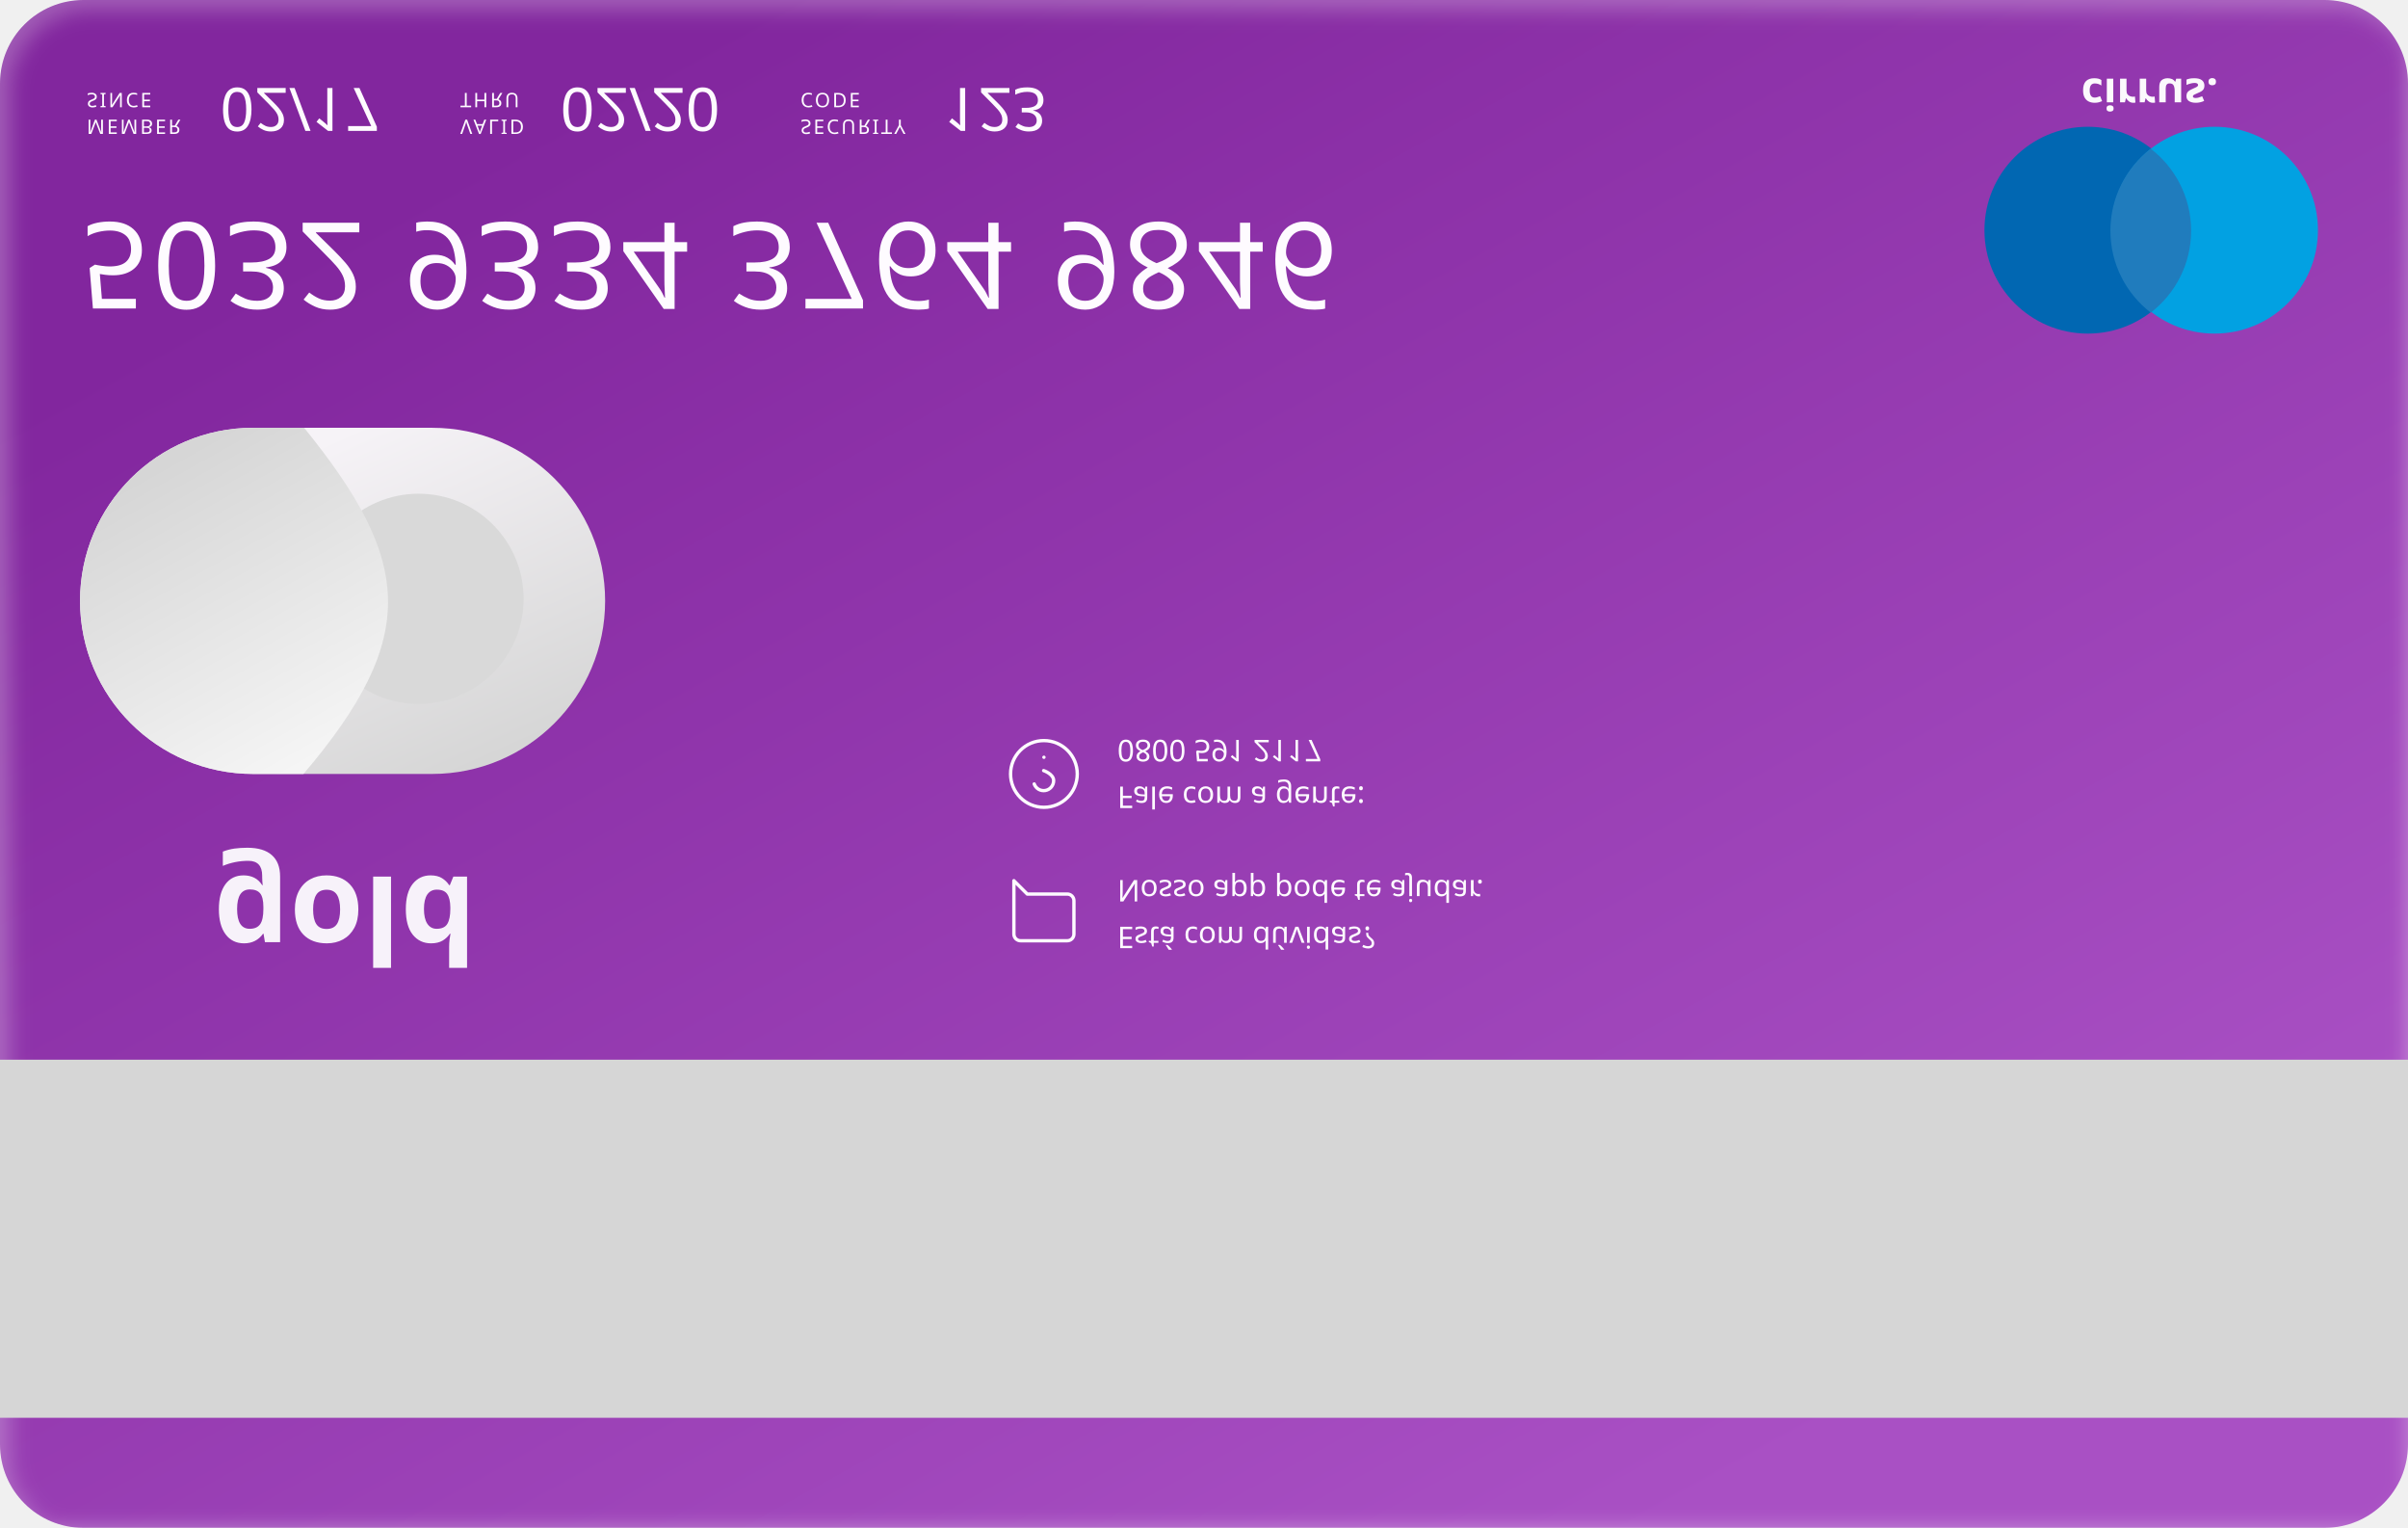
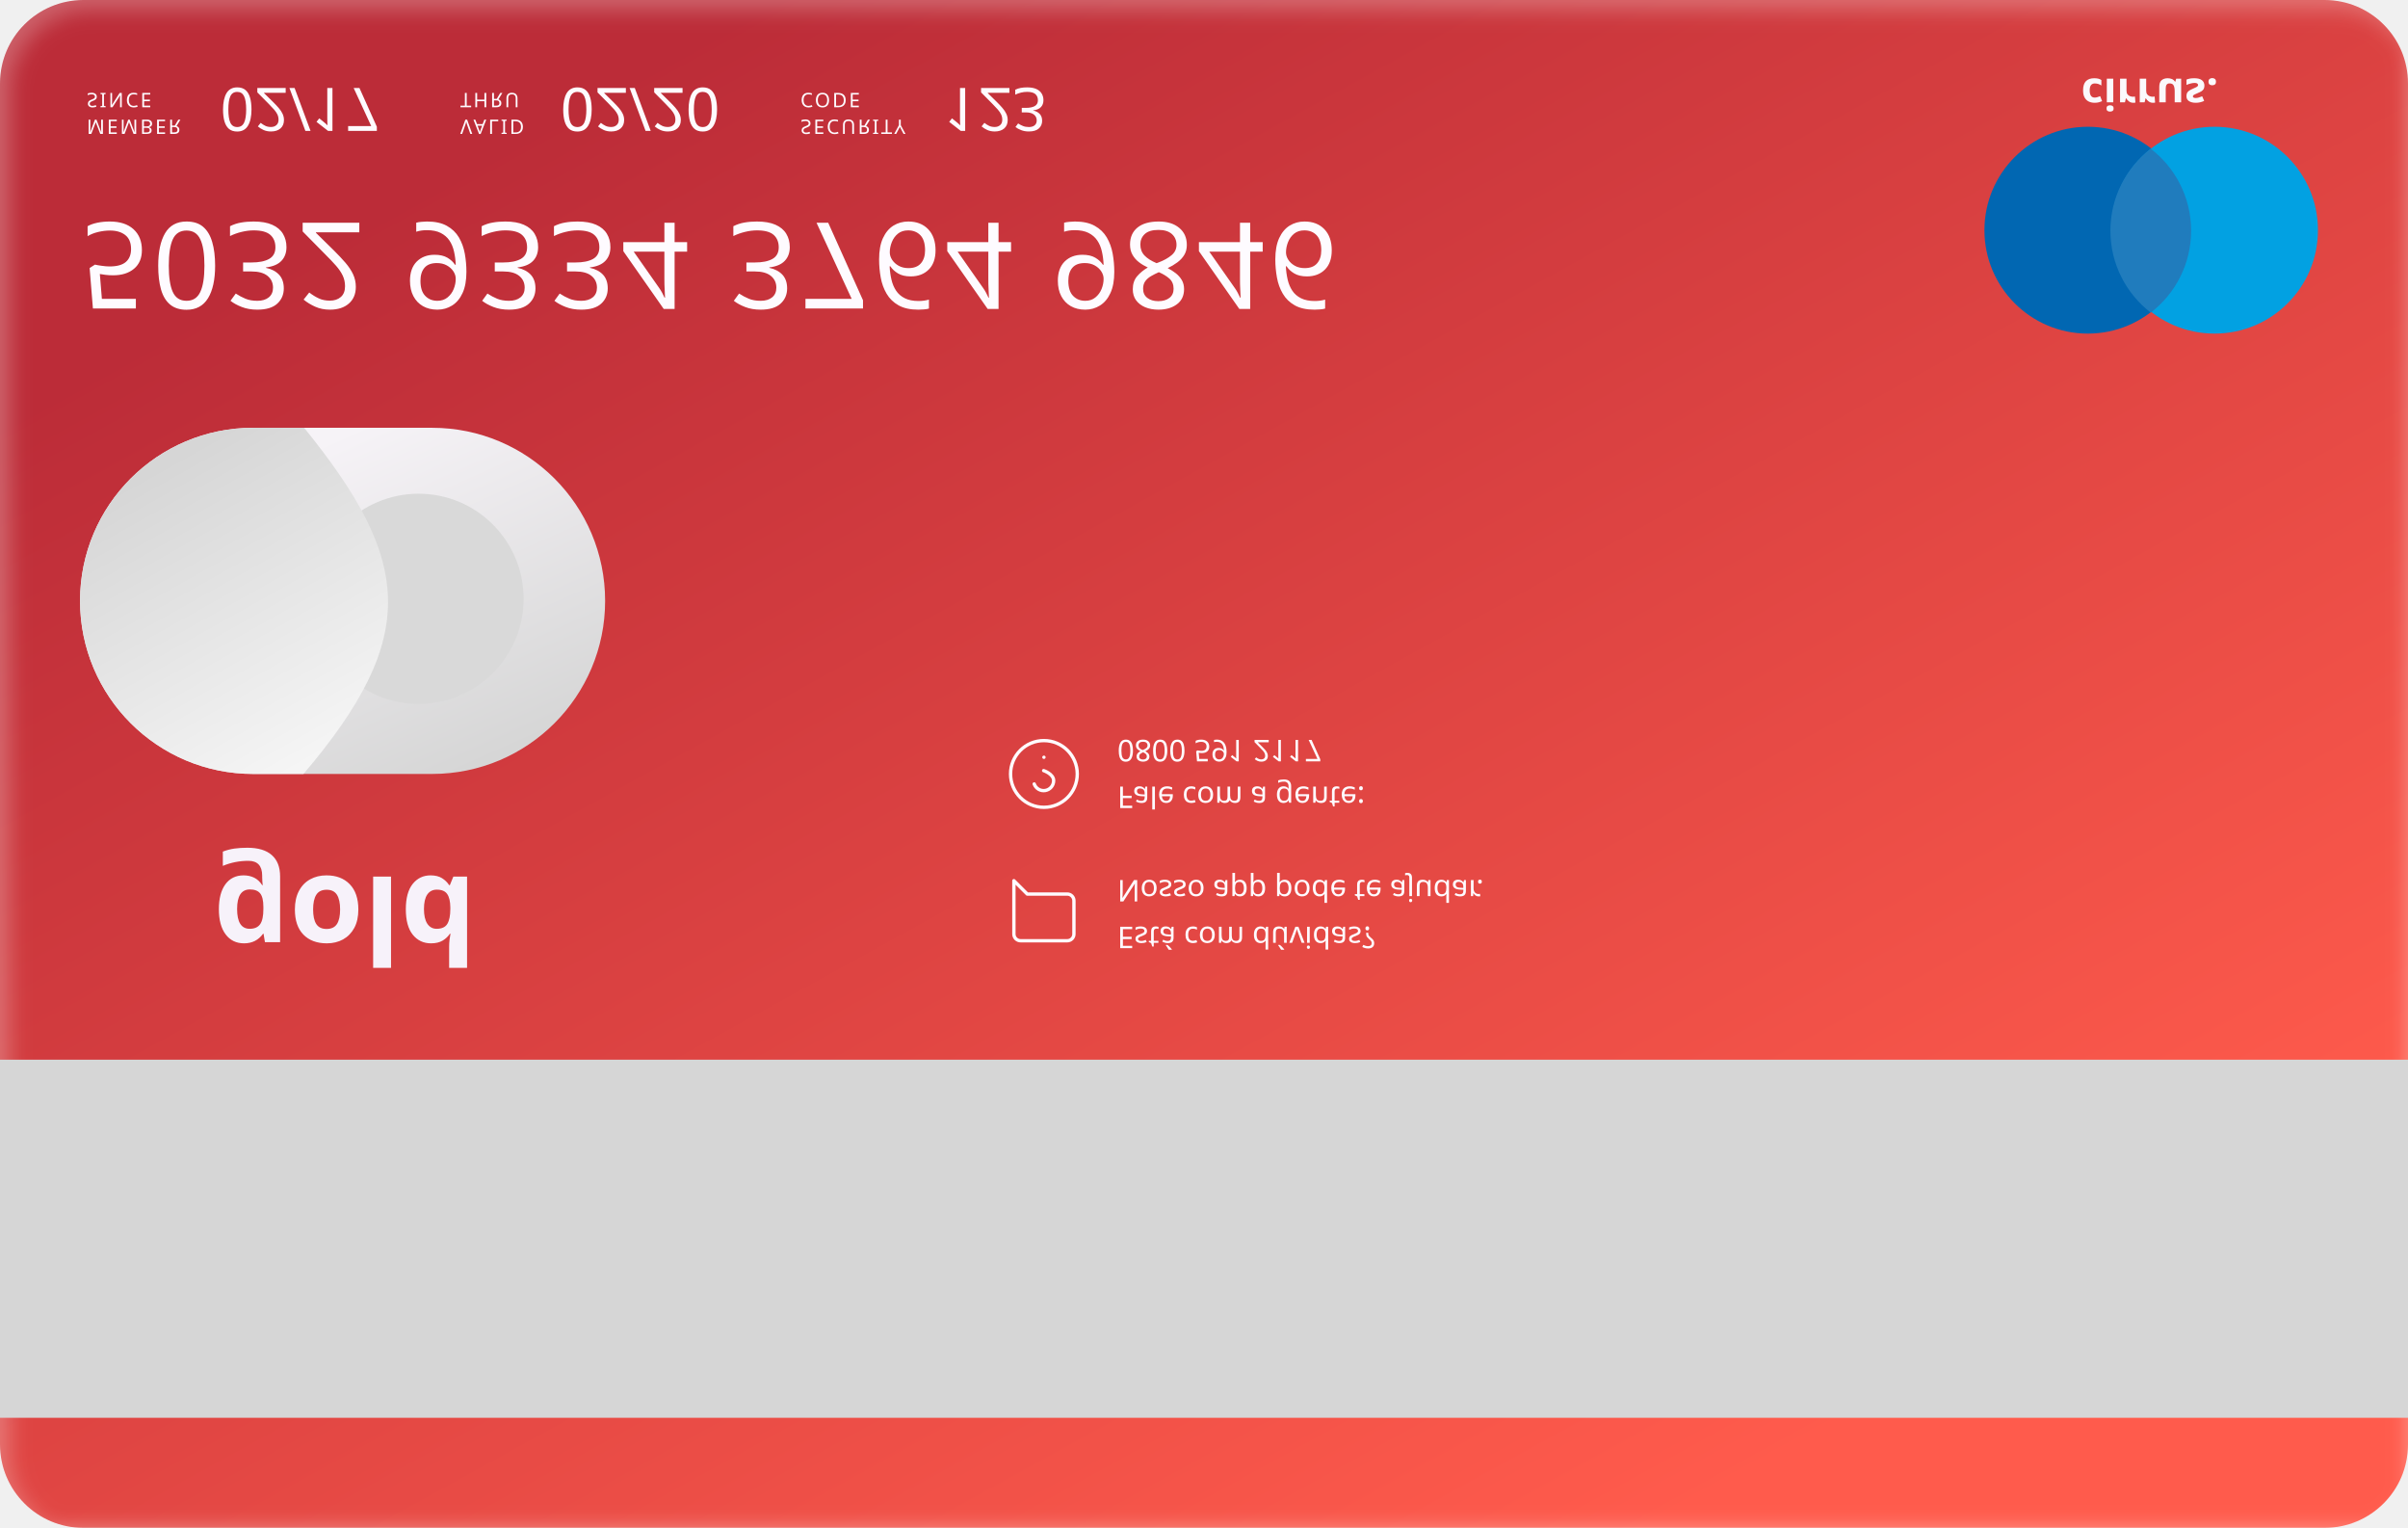
<svg xmlns="http://www.w3.org/2000/svg" width="722" height="458" viewBox="0 0 722 458" fill="none">
  <g clip-path="url(#clip0_1137_0)">
    <g filter="url(#filter0_i_1137_0)">
      <rect width="722" height="458" rx="25" transform="matrix(1 0 0 -1 0 458)" fill="url(#paint0_linear_1137_0)" />
    </g>
    <rect width="722" height="107.344" transform="matrix(1 0 0 -1 0 425)" fill="#D6D6D6" />
    <rect width="157.438" height="103.766" rx="51.883" transform="matrix(1 0 0 -1 24 232)" fill="url(#paint1_linear_1137_0)" />
    <text transform="matrix(1 0 0 -1 24 104)" fill="#FEFBFF" xml:space="preserve" style="white-space: pre" font-family="Sora" font-size="36" letter-spacing="0.03em">
      <tspan x="0" y="37.24">5032 9334 3764 9846</tspan>
    </text>
    <text transform="matrix(1 0 0 -1 64 300)" fill="#F7F2FA" xml:space="preserve" style="white-space: pre" font-family="Sora" font-size="36" font-weight="600" letter-spacing="0em">
      <tspan x="0" y="37.24">gold</tspan>
    </text>
    <text transform="matrix(1 0 0 -1 66 45)" fill="#FEFBFF" xml:space="preserve" style="white-space: pre" font-family="Sora" font-size="18" letter-spacing="0em">
      <tspan x="0" y="18.62">02/17</tspan>
    </text>
    <text transform="matrix(1 0 0 -1 168 45)" fill="#FEFBFF" xml:space="preserve" style="white-space: pre" font-family="Sora" font-size="18" letter-spacing="0em">
      <tspan x="0" y="18.62">02/20</tspan>
    </text>
    <text transform="matrix(1 0 0 -1 283 45)" fill="#FEFBFF" xml:space="preserve" style="white-space: pre" font-family="Sora" font-size="18" letter-spacing="0em">
      <tspan x="0" y="18.62">123</tspan>
    </text>
    <text transform="matrix(1 0 0 -1 624 37)" fill="#FBF9FC" xml:space="preserve" style="white-space: pre" font-family="Sora" font-size="13" font-weight="600" letter-spacing="0em">
      <tspan x="0" y="13.42">cirrus.</tspan>
    </text>
    <circle r="31" transform="matrix(1 0 0 -1 626 69)" fill="#0167B2" />
    <circle r="31" transform="matrix(1 0 0 -1 664 69)" fill="#02A1E2" />
    <path fill-rule="evenodd" clip-rule="evenodd" d="M644.872 44.599C652.228 50.261 656.968 59.154 656.968 69.155C656.968 79.155 652.228 88.048 644.872 93.71C637.515 88.048 632.775 79.155 632.775 69.155C632.775 59.154 637.515 50.261 644.872 44.599Z" fill="#207CBD" />
    <text transform="matrix(1 0 0 -1 26 42)" fill="#FEFBFF" xml:space="preserve" style="white-space: pre" font-family="Source Sans Pro" font-size="6" letter-spacing="0.1em">
      <tspan x="0" y="6.133">MEMBER
</tspan>
      <tspan x="0" y="14.133">SINCE</tspan>
    </text>
    <text transform="matrix(1 0 0 -1 138 42)" fill="#FEFBFF" xml:space="preserve" style="white-space: pre" font-family="Source Sans Pro" font-size="6" letter-spacing="0.1em">
      <tspan x="0" y="6.133">VALID
</tspan>
      <tspan x="0" y="14.133">THRU</tspan>
    </text>
    <text transform="matrix(1 0 0 -1 240 42)" fill="#FEFBFF" xml:space="preserve" style="white-space: pre" font-family="Source Sans Pro" font-size="6" letter-spacing="0.1em">
      <tspan x="0" y="6.133">SECURITY
</tspan>
      <tspan x="0" y="14.133">CODE</tspan>
    </text>
    <path d="M322 270C322 269.47 321.789 268.961 321.414 268.586C321.039 268.211 320.53 268 320 268H308L304 264V280C304 280.53 304.211 281.039 304.586 281.414C304.961 281.789 305.47 282 306 282H320C320.53 282 321.039 281.789 321.414 281.414C321.789 281.039 322 280.53 322 280V270Z" stroke="#FEFBFF" stroke-linecap="round" stroke-linejoin="round" />
    <path d="M313 222C318.523 222 323 226.477 323 232C323 237.523 318.523 242 313 242C307.477 242 303 237.523 303 232C303 226.477 307.477 222 313 222Z" stroke="#FEFBFF" stroke-linecap="round" stroke-linejoin="round" />
    <path d="M310.09 235C310.325 235.668 310.789 236.232 311.4 236.591C312.011 236.95 312.729 237.081 313.427 236.961C314.125 236.841 314.759 236.478 315.215 235.936C315.671 235.394 315.921 234.708 315.92 234C315.92 232 312.92 231 312.92 231" stroke="#FEFBFF" stroke-linecap="round" stroke-linejoin="round" />
    <path d="M313 227H313.01" stroke="#FEFBFF" stroke-linecap="round" stroke-linejoin="round" />
    <text transform="matrix(1 0 0 -1 335 288)" fill="#FEFBFF" xml:space="preserve" style="white-space: pre" font-family="Source Sans Pro" font-size="9" letter-spacing="0em">
      <tspan x="0" y="10.2">Está com dúvidas?
</tspan>
      <tspan x="0" y="24.2">Nosso app pode te ajudar.</tspan>
    </text>
    <text transform="matrix(1 0 0 -1 335 246)" fill="#FEFBFF" xml:space="preserve" style="white-space: pre" font-family="Source Sans Pro" font-size="9" letter-spacing="0em">
      <tspan x="0" y="10.2">Fale com a gente:
</tspan>
      <tspan x="0" y="24.2">0800 591 2117</tspan>
    </text>
    <circle r="31.5" transform="matrix(1 0 0 -1 125.5 179.5)" fill="#D9D9D9" />
    <path fill-rule="evenodd" clip-rule="evenodd" d="M75.883 232C47.229 232 24 208.771 24 180.117C24 151.463 47.229 128.234 75.883 128.234H91.19C123.446 168.059 126.039 190.773 91 232H75.883Z" fill="url(#paint2_linear_1137_0)" />
  </g>
  <defs>
    <filter id="filter0_i_1137_0" x="0" y="0" width="725" height="461" filterUnits="userSpaceOnUse" color-interpolation-filters="sRGB">
      <feFlood flood-opacity="0" result="BackgroundImageFix" />
      <feBlend mode="normal" in="SourceGraphic" in2="BackgroundImageFix" result="shape" />
      <feColorMatrix in="SourceAlpha" type="matrix" values="0 0 0 0 0 0 0 0 0 0 0 0 0 0 0 0 0 0 127 0" result="hardAlpha" />
      <feOffset dx="3" dy="3" />
      <feGaussianBlur stdDeviation="3" />
      <feComposite in2="hardAlpha" operator="arithmetic" k2="-1" k3="1" />
      <feColorMatrix type="matrix" values="0 0 0 0 1 0 0 0 0 1 0 0 0 0 1 0 0 0 0.25 0" />
      <feBlend mode="normal" in2="shape" result="effect1_innerShadow_1137_0" />
    </filter>
    <linearGradient id="paint0_linear_1137_0" x1="610.09" y1="61.83" x2="354.096" y2="526.995" gradientUnits="userSpaceOnUse">
-       <stop stop-color="#A950C4" />
-       <stop offset="1" stop-color="#82269E" />
+       <stop stop-color="#FF5B4C" />
+       <stop offset="1" stop-color="#BC2C38" />
    </linearGradient>
    <linearGradient id="paint1_linear_1137_0" x1="83" y1="104" x2="126.5" y2="6" gradientUnits="userSpaceOnUse">
      <stop stop-color="#F6F3F7" />
      <stop offset="1" stop-color="#D6D6D6" />
    </linearGradient>
    <linearGradient id="paint2_linear_1137_0" x1="95.5" y1="227" x2="47" y2="140.5" gradientUnits="userSpaceOnUse">
      <stop stop-color="#F5F5F5" />
      <stop offset="1" stop-color="#D6D6D6" />
    </linearGradient>
    <clipPath id="clip0_1137_0">
      <rect width="722" height="458" fill="white" transform="matrix(1 0 0 -1 0 458)" />
    </clipPath>
  </defs>
</svg>
